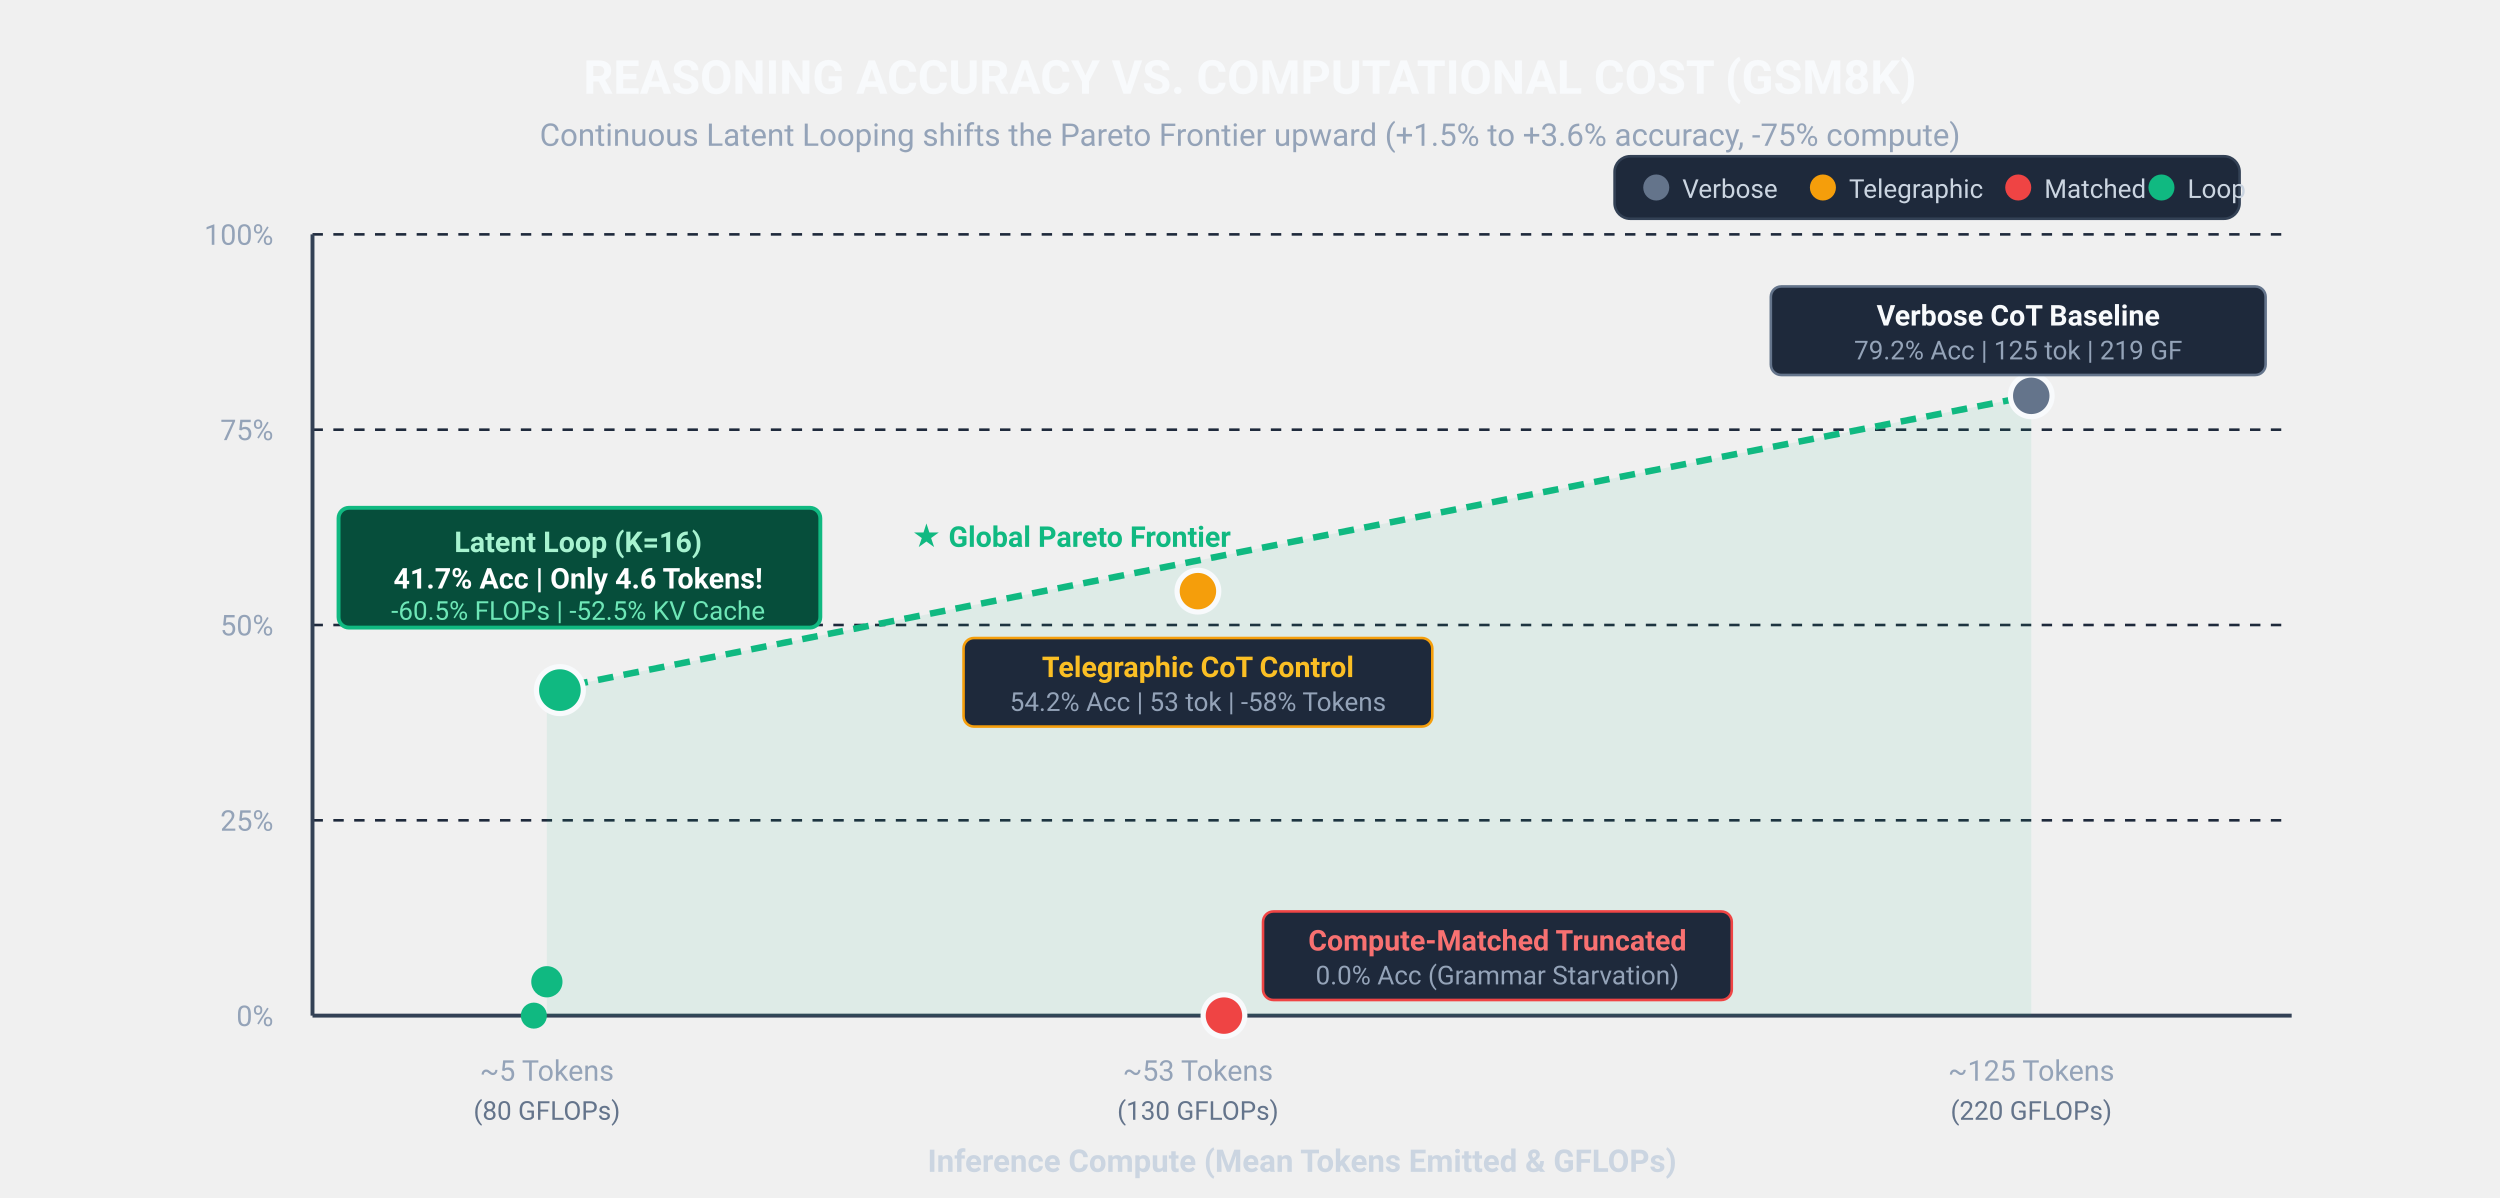
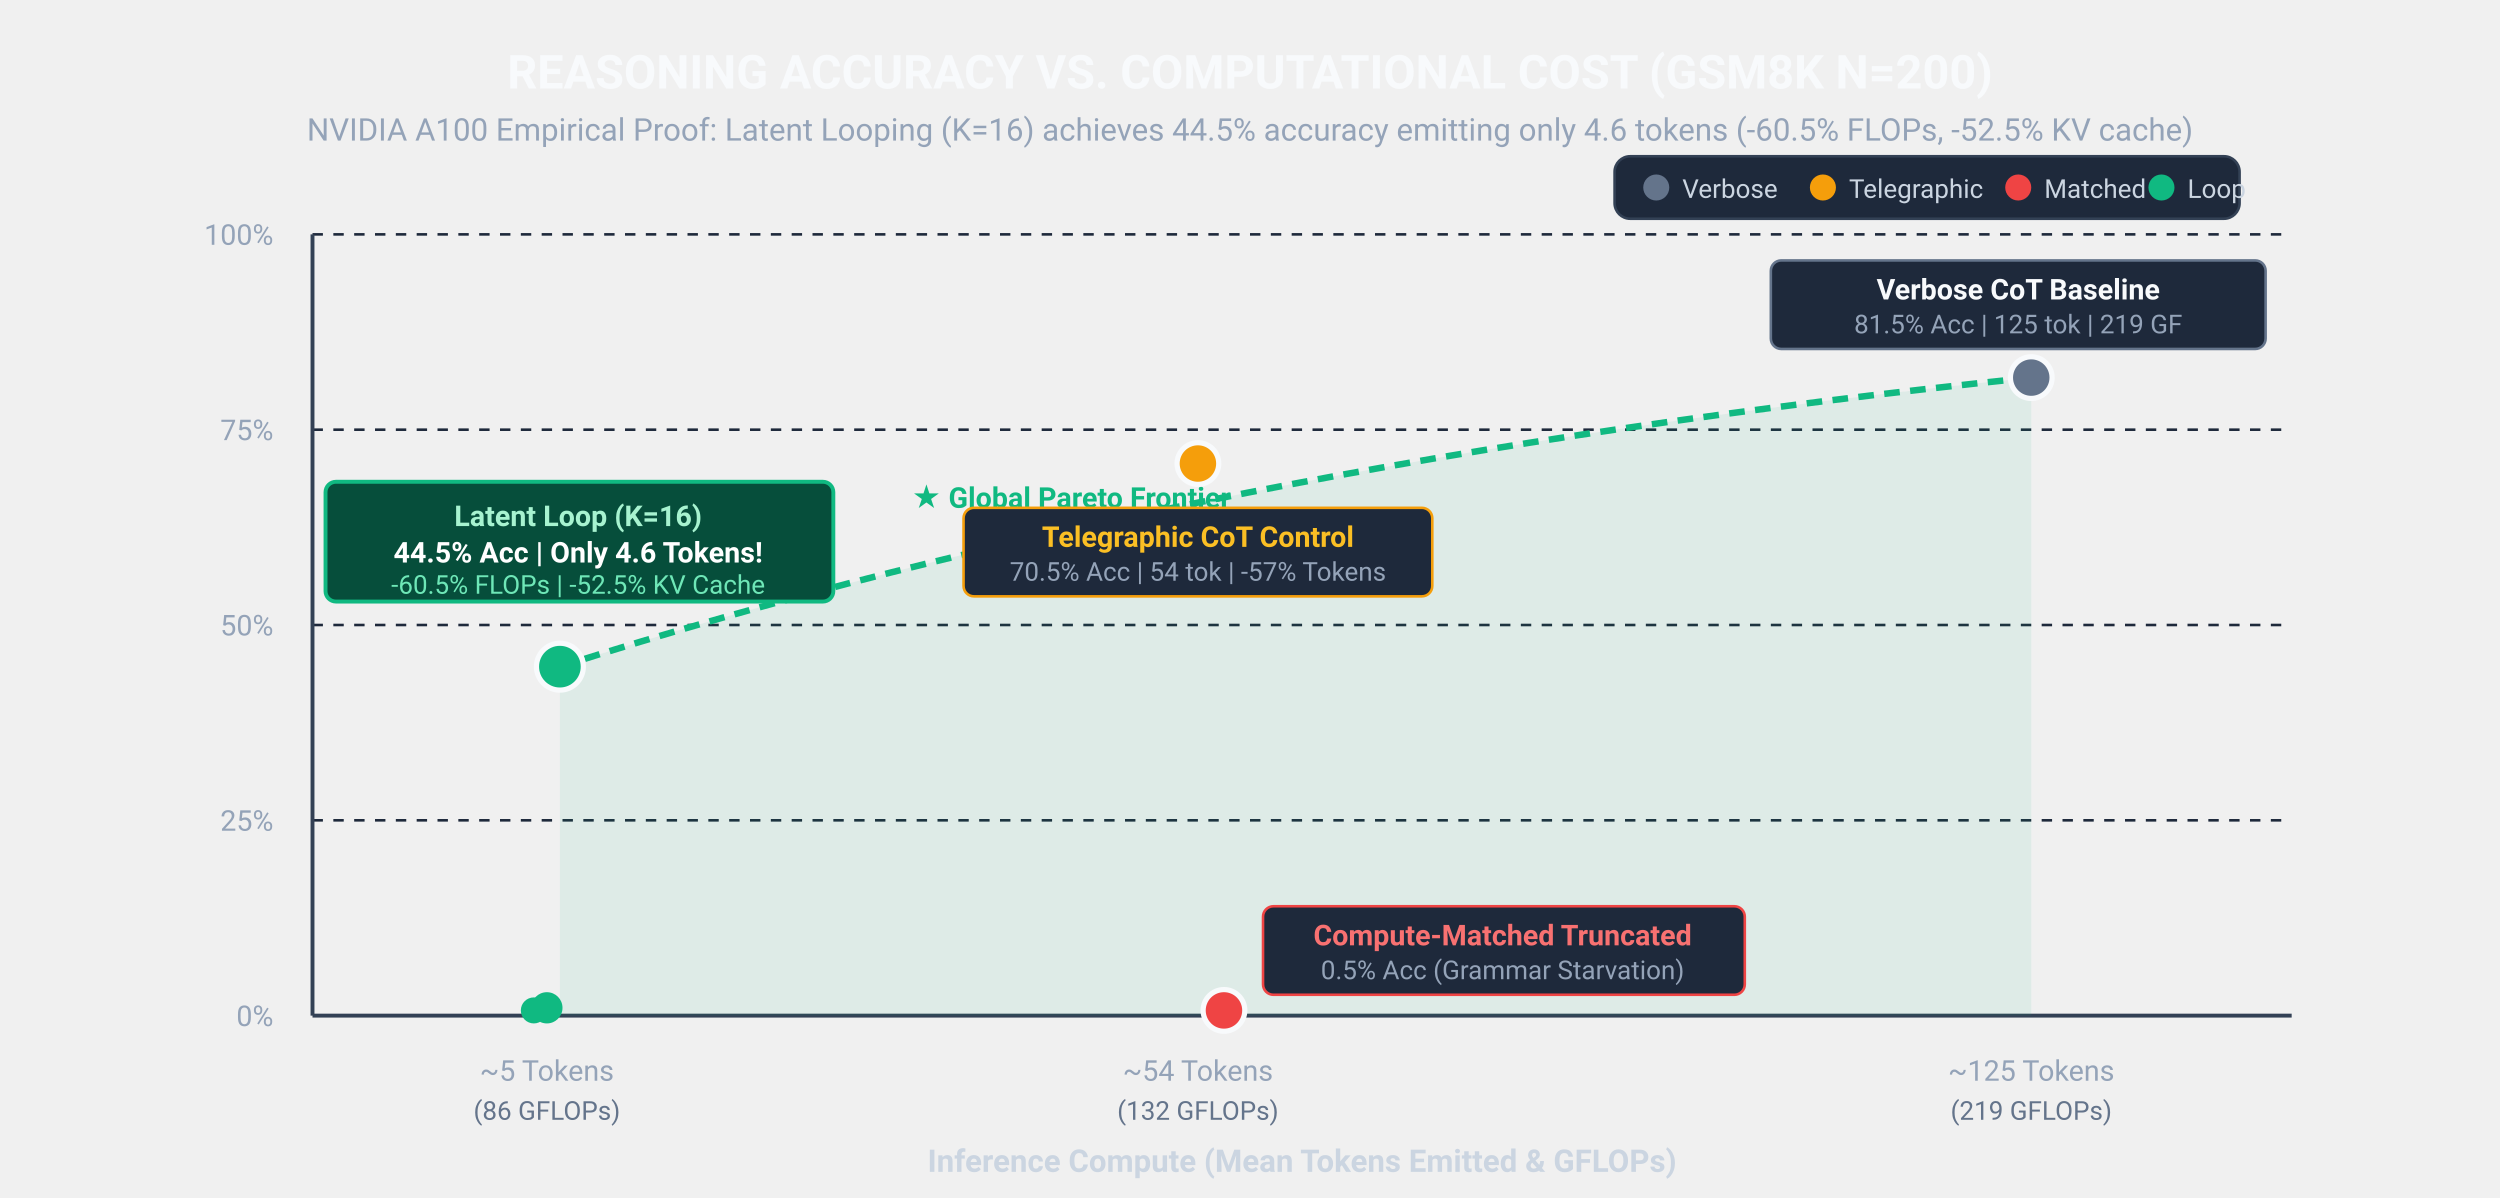
<svg xmlns="http://www.w3.org/2000/svg" viewBox="0 0 960 460" width="100%" height="100%" style="background:#0f172a; border-radius:12px; font-family:-apple-system, BlinkMacSystemFont, 'Segoe UI', Roboto, sans-serif;">
-   <text x="480" y="36" text-anchor="middle" fill="#f8fafc" font-size="18" font-weight="700">REASONING ACCURACY VS. COMPUTATIONAL COST (GSM8K)</text>
-   <text x="480" y="56" text-anchor="middle" fill="#94a3b8" font-size="12">Continuous Latent Looping shifts the Pareto Frontier upward (+1.5% to +3.6% accuracy, -75% compute)</text>
+   <text x="480" y="34" text-anchor="middle" fill="#f8fafc" font-size="18" font-weight="700">REASONING ACCURACY VS. COMPUTATIONAL COST (GSM8K N=200)</text>
+   <text x="480" y="54" text-anchor="middle" fill="#94a3b8" font-size="12">NVIDIA A100 Empirical Proof: Latent Looping (K=16) achieves 44.5% accuracy emitting only 4.6 tokens (-60.5% FLOPs, -52.5% KV cache)</text>
  <line x1="120" y1="390" x2="880" y2="390" stroke="#334155" stroke-width="1.5" />
  <line x1="120" y1="315" x2="880" y2="315" stroke="#1e293b" stroke-width="1" stroke-dasharray="4,4" />
  <line x1="120" y1="240" x2="880" y2="240" stroke="#1e293b" stroke-width="1" stroke-dasharray="4,4" />
  <line x1="120" y1="165" x2="880" y2="165" stroke="#1e293b" stroke-width="1" stroke-dasharray="4,4" />
  <line x1="120" y1="90" x2="880" y2="90" stroke="#1e293b" stroke-width="1" stroke-dasharray="4,4" />
  <line x1="120" y1="90" x2="120" y2="390" stroke="#334155" stroke-width="1.5" />
  <text x="105" y="394" text-anchor="end" fill="#94a3b8" font-size="11">0%</text>
  <text x="105" y="319" text-anchor="end" fill="#94a3b8" font-size="11">25%</text>
  <text x="105" y="244" text-anchor="end" fill="#94a3b8" font-size="11">50%</text>
  <text x="105" y="169" text-anchor="end" fill="#94a3b8" font-size="11">75%</text>
  <text x="105" y="94" text-anchor="end" fill="#94a3b8" font-size="11">100%</text>
  <text x="210" y="415" text-anchor="middle" fill="#94a3b8" font-size="11">~5 Tokens</text>
-   <text x="210" y="430" text-anchor="middle" fill="#64748b" font-size="10">(80 GFLOPs)</text>
-   <text x="460" y="415" text-anchor="middle" fill="#94a3b8" font-size="11">~53 Tokens</text>
-   <text x="460" y="430" text-anchor="middle" fill="#64748b" font-size="10">(130 GFLOPs)</text>
+   <text x="210" y="430" text-anchor="middle" fill="#64748b" font-size="10">(86 GFLOPs)</text>
+   <text x="460" y="415" text-anchor="middle" fill="#94a3b8" font-size="11">~54 Tokens</text>
+   <text x="460" y="430" text-anchor="middle" fill="#64748b" font-size="10">(132 GFLOPs)</text>
  <text x="780" y="415" text-anchor="middle" fill="#94a3b8" font-size="11">~125 Tokens</text>
-   <text x="780" y="430" text-anchor="middle" fill="#64748b" font-size="10">(220 GFLOPs)</text>
+   <text x="780" y="430" text-anchor="middle" fill="#64748b" font-size="10">(219 GFLOPs)</text>
  <text x="500" y="450" text-anchor="middle" fill="#cbd5e1" font-size="12" font-weight="600">Inference Compute (Mean Tokens Emitted &amp; GFLOPs)</text>
-   <path d="M 210 265 Q 460 215 780 152 L 780 390 L 210 390 Z" fill="#10b981" fill-opacity="0.08" />
-   <path d="M 210 265 Q 460 215 780 152" fill="none" stroke="#10b981" stroke-width="2.5" stroke-dasharray="6,4" />
-   <text x="350" y="210" fill="#10b981" font-size="11" font-weight="700">★ Global Pareto Frontier</text>
-   <circle cx="780" cy="152" r="8" fill="#64748b" stroke="#f8fafc" stroke-width="2" />
-   <rect x="680" y="110" width="190" height="34" rx="4" fill="#1e293b" stroke="#64748b" stroke-width="1" />
-   <text x="775" y="125" text-anchor="middle" fill="#f8fafc" font-size="11" font-weight="600">Verbose CoT Baseline</text>
-   <text x="775" y="138" text-anchor="middle" fill="#94a3b8" font-size="10">79.2% Acc | 125 tok | 219 GF</text>
-   <circle cx="460" cy="227" r="8" fill="#f59e0b" stroke="#f8fafc" stroke-width="2" />
-   <rect x="370" y="245" width="180" height="34" rx="4" fill="#1e293b" stroke="#f59e0b" stroke-width="1" />
-   <text x="460" y="260" text-anchor="middle" fill="#fbbf24" font-size="11" font-weight="600">Telegraphic CoT Control</text>
-   <text x="460" y="273" text-anchor="middle" fill="#94a3b8" font-size="10">54.2% Acc | 53 tok | -58% Tokens</text>
-   <circle cx="470" cy="390" r="8" fill="#ef4444" stroke="#f8fafc" stroke-width="2" />
-   <rect x="485" y="350" width="180" height="34" rx="4" fill="#1e293b" stroke="#ef4444" stroke-width="1" />
-   <text x="575" y="365" text-anchor="middle" fill="#f87171" font-size="11" font-weight="600">Compute-Matched Truncated</text>
-   <text x="575" y="378" text-anchor="middle" fill="#94a3b8" font-size="10">0.0% Acc (Grammar Starvation)</text>
-   <circle cx="205" cy="390" r="5" fill="#10b981" />
-   <circle cx="210" cy="377" r="6" fill="#10b981" />
-   <circle cx="215" cy="265" r="9" fill="#10b981" stroke="#f8fafc" stroke-width="2" />
-   <rect x="130" y="195" width="185" height="46" rx="4" fill="#064e3b" stroke="#10b981" stroke-width="1.5" />
-   <text x="222" y="212" text-anchor="middle" fill="#a7f3d0" font-size="11" font-weight="700">Latent Loop (K=16)</text>
-   <text x="222" y="226" text-anchor="middle" fill="#ffffff" font-size="11" font-weight="600">41.7% Acc | Only 4.6 Tokens!</text>
-   <text x="222" y="238" text-anchor="middle" fill="#6ee7b7" font-size="10">-60.5% FLOPs | -52.5% KV Cache</text>
+   <path d="M 215 256 Q 460 178 780 145 L 780 390 L 215 390 Z" fill="#10b981" fill-opacity="0.08" />
+   <path d="M 215 256 Q 460 178 780 145" fill="none" stroke="#10b981" stroke-width="2.5" stroke-dasharray="6,4" />
+   <text x="350" y="195" fill="#10b981" font-size="11" font-weight="700">★ Global Pareto Frontier</text>
+   <circle cx="780" cy="145" r="8" fill="#64748b" stroke="#f8fafc" stroke-width="2" />
+   <rect x="680" y="100" width="190" height="34" rx="4" fill="#1e293b" stroke="#64748b" stroke-width="1" />
+   <text x="775" y="115" text-anchor="middle" fill="#f8fafc" font-size="11" font-weight="600">Verbose CoT Baseline</text>
+   <text x="775" y="128" text-anchor="middle" fill="#94a3b8" font-size="10">81.5% Acc | 125 tok | 219 GF</text>
+   <circle cx="460" cy="178" r="8" fill="#f59e0b" stroke="#f8fafc" stroke-width="2" />
+   <rect x="370" y="195" width="180" height="34" rx="4" fill="#1e293b" stroke="#f59e0b" stroke-width="1" />
+   <text x="460" y="210" text-anchor="middle" fill="#fbbf24" font-size="11" font-weight="600">Telegraphic CoT Control</text>
+   <text x="460" y="223" text-anchor="middle" fill="#94a3b8" font-size="10">70.5% Acc | 54 tok | -57% Tokens</text>
+   <circle cx="470" cy="388" r="8" fill="#ef4444" stroke="#f8fafc" stroke-width="2" />
+   <rect x="485" y="348" width="185" height="34" rx="4" fill="#1e293b" stroke="#ef4444" stroke-width="1" />
+   <text x="577" y="363" text-anchor="middle" fill="#f87171" font-size="11" font-weight="600">Compute-Matched Truncated</text>
+   <text x="577" y="376" text-anchor="middle" fill="#94a3b8" font-size="10">0.5% Acc (Grammar Starvation)</text>
+   <circle cx="205" cy="388" r="5" fill="#10b981" />
+   <circle cx="210" cy="387" r="6" fill="#10b981" />
+   <circle cx="215" cy="256" r="9" fill="#10b981" stroke="#f8fafc" stroke-width="2" />
+   <rect x="125" y="185" width="195" height="46" rx="4" fill="#064e3b" stroke="#10b981" stroke-width="1.5" />
+   <text x="222" y="202" text-anchor="middle" fill="#a7f3d0" font-size="11" font-weight="700">Latent Loop (K=16)</text>
+   <text x="222" y="216" text-anchor="middle" fill="#ffffff" font-size="11" font-weight="600">44.5% Acc | Only 4.6 Tokens!</text>
+   <text x="222" y="228" text-anchor="middle" fill="#6ee7b7" font-size="10">-60.5% FLOPs | -52.5% KV Cache</text>
  <g transform="translate(620, 60)">
    <rect width="240" height="24" rx="6" fill="#1e293b" stroke="#334155" stroke-width="1" />
    <circle cx="16" cy="12" r="5" fill="#64748b" />
    <text x="26" y="16" fill="#cbd5e1" font-size="10">Verbose</text>
    <circle cx="80" cy="12" r="5" fill="#f59e0b" />
    <text x="90" y="16" fill="#cbd5e1" font-size="10">Telegraphic</text>
    <circle cx="155" cy="12" r="5" fill="#ef4444" />
    <text x="165" y="16" fill="#cbd5e1" font-size="10">Matched</text>
    <circle cx="210" cy="12" r="5" fill="#10b981" />
    <text x="220" y="16" fill="#cbd5e1" font-size="10">Loop</text>
  </g>
</svg>
